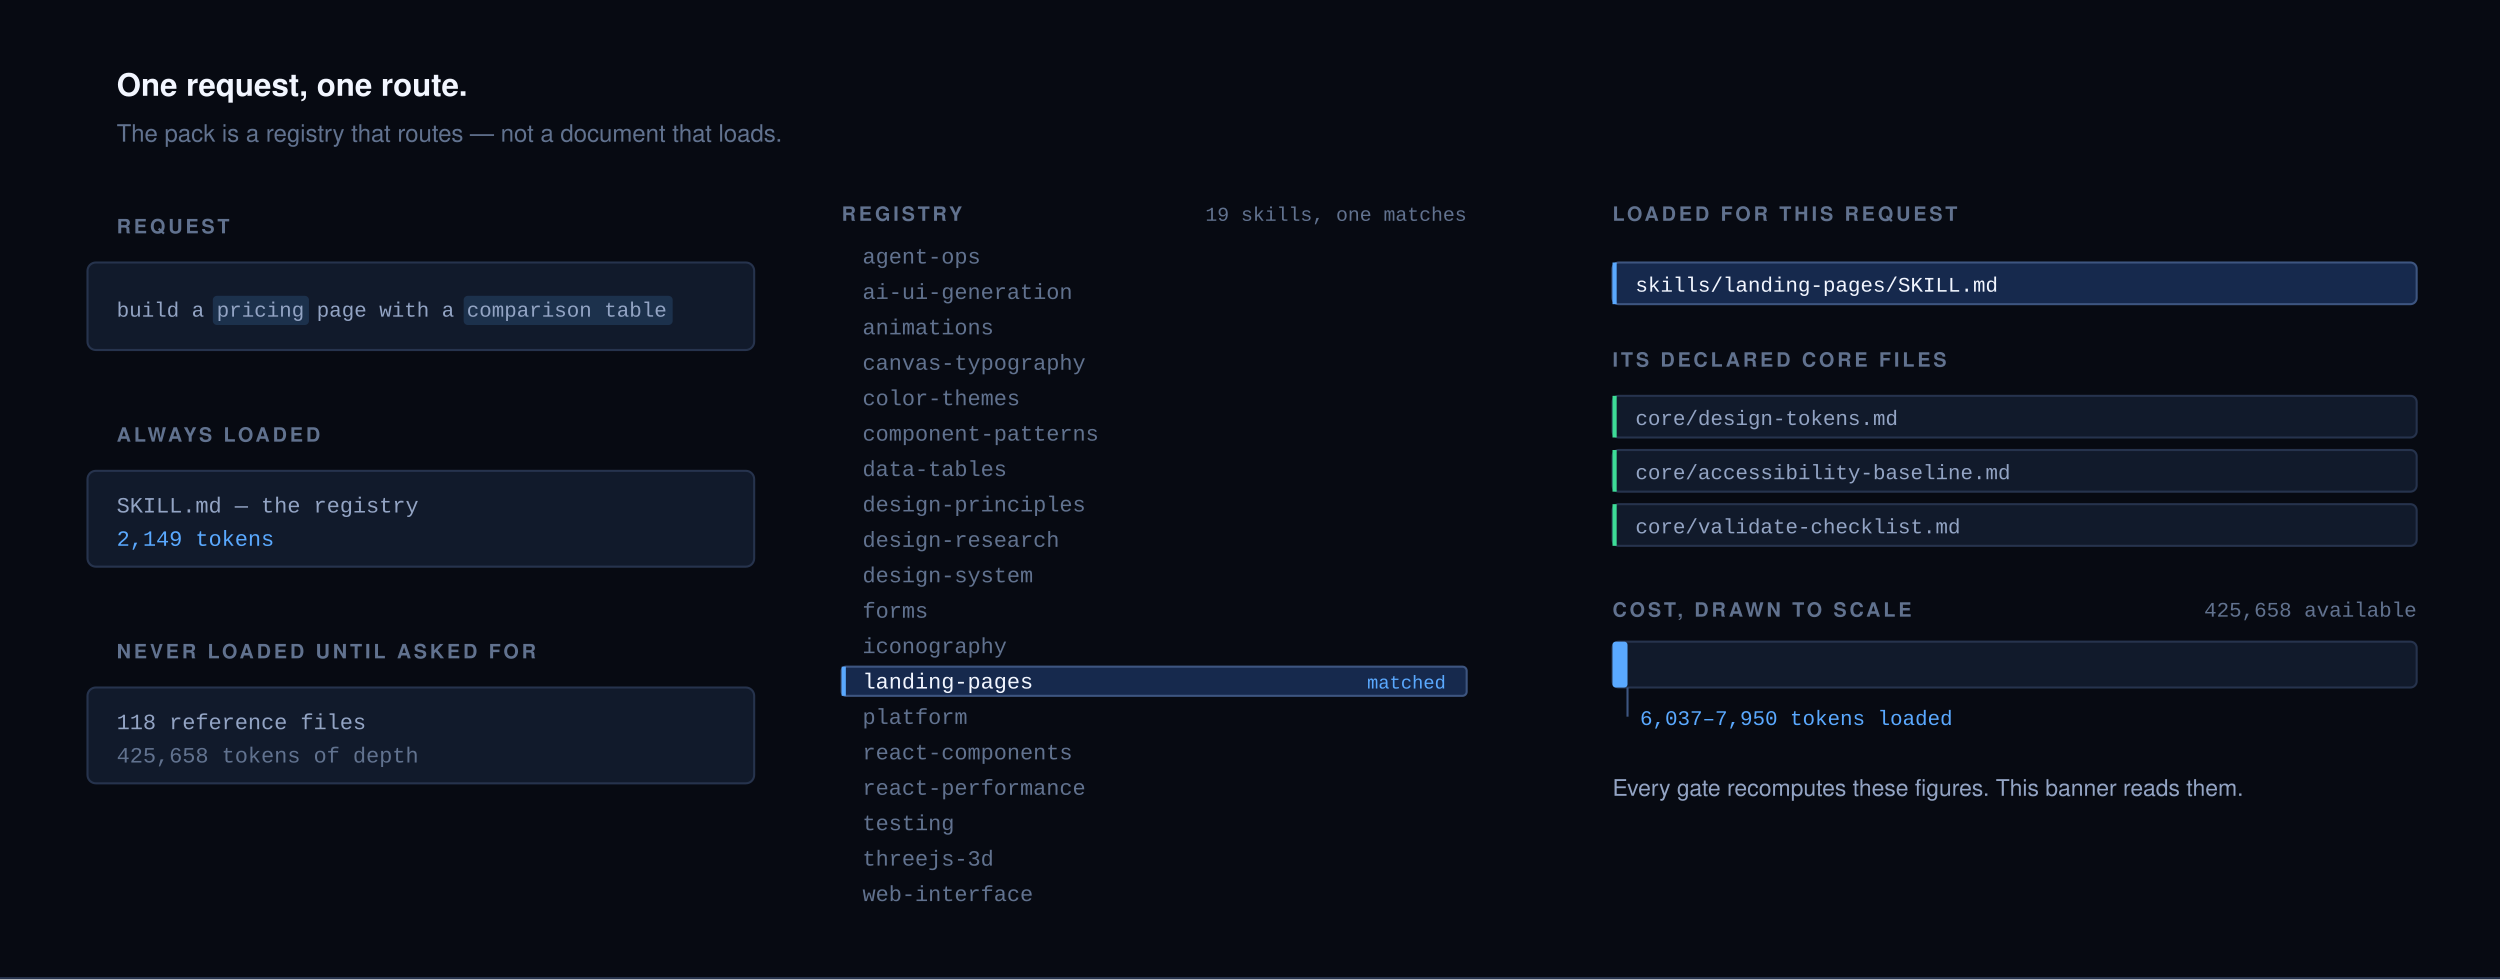
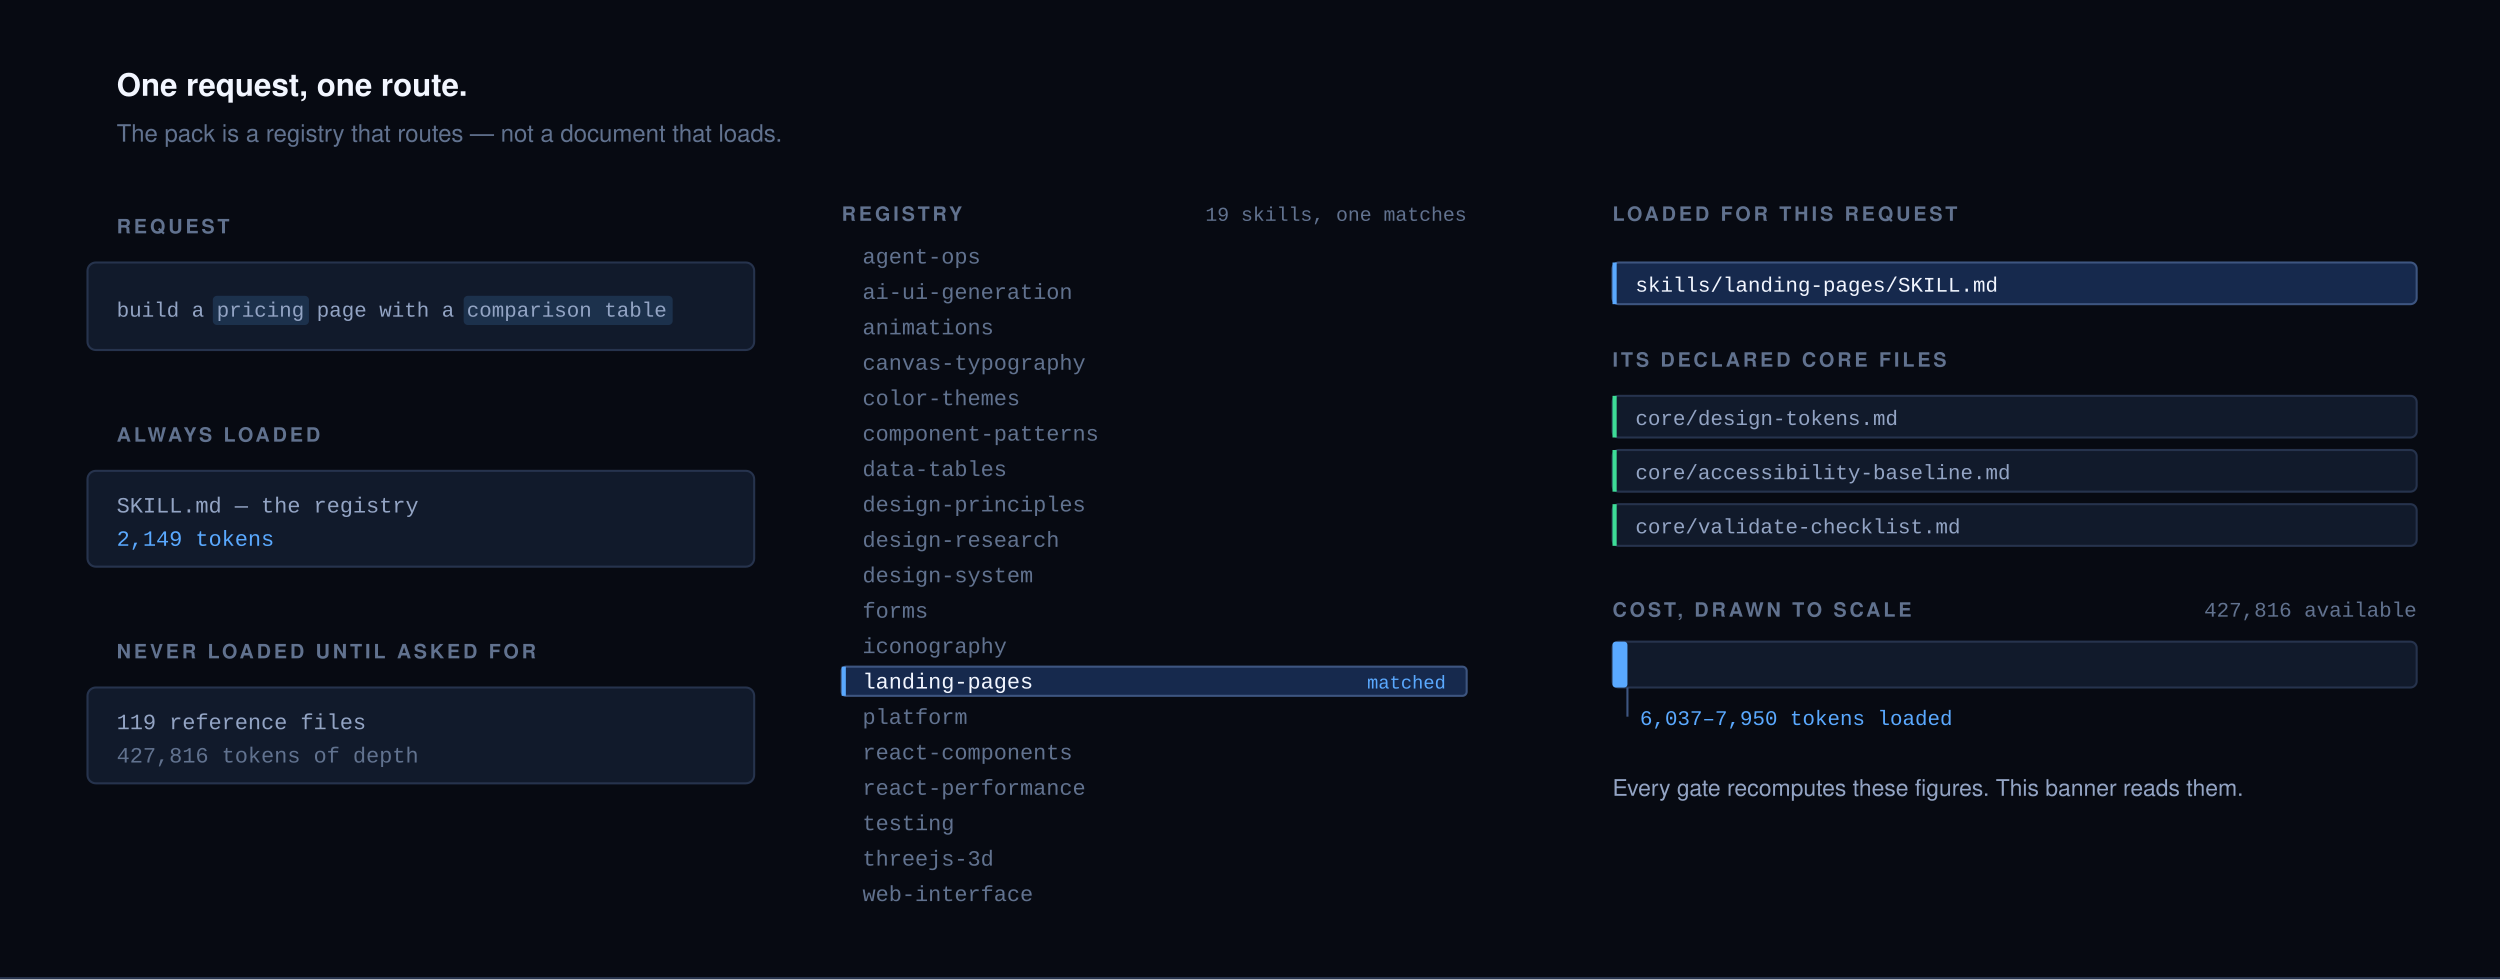
- <svg xmlns="http://www.w3.org/2000/svg" viewBox="0 0 1200 470" width="1200" height="470" role="img" aria-label="How the pack routes one request: a prompt asking for a pricing page with a comparison table is matched against a registry of 19 skills, exactly one of them — landing-pages — is selected, its three core dependency files attach, and a cost meter shows 6,037 to 7,950 tokens loaded against 425,658 tokens of available depth, drawn to scale.">
+ <svg xmlns="http://www.w3.org/2000/svg" viewBox="0 0 1200 470" width="1200" height="470" role="img" aria-label="How the pack routes one request: a prompt asking for a pricing page with a comparison table is matched against a registry of 19 skills, exactly one of them — landing-pages — is selected, its three core dependency files attach, and a cost meter shows 6,037 to 7,950 tokens loaded against 427,816 tokens of available depth, drawn to scale.">
  <style>
@keyframes rf0{0%,14.6%{opacity:0}16%{opacity:1}18.6%,100%{opacity:0}}
@keyframes rf1{0%,15.6%{opacity:0}17%{opacity:1}19.6%,100%{opacity:0}}
@keyframes rf2{0%,16.6%{opacity:0}18%{opacity:1}20.6%,100%{opacity:0}}
@keyframes rf3{0%,17.6%{opacity:0}19%{opacity:1}21.6%,100%{opacity:0}}
@keyframes rf4{0%,18.6%{opacity:0}20%{opacity:1}22.6%,100%{opacity:0}}
@keyframes rf5{0%,19.6%{opacity:0}21%{opacity:1}23.6%,100%{opacity:0}}
@keyframes rf6{0%,20.6%{opacity:0}22%{opacity:1}24.6%,100%{opacity:0}}
@keyframes rf7{0%,21.6%{opacity:0}23%{opacity:1}25.6%,100%{opacity:0}}
@keyframes rf8{0%,22.6%{opacity:0}24%{opacity:1}26.6%,100%{opacity:0}}
@keyframes rf9{0%,23.6%{opacity:0}25%{opacity:1}27.6%,100%{opacity:0}}
@keyframes rf10{0%,24.6%{opacity:0}26%{opacity:1}28.6%,100%{opacity:0}}
@keyframes rf11{0%,25.6%{opacity:0}27%{opacity:1}29.6%,100%{opacity:0}}
@keyframes rf12{0%,26.6%{opacity:0}28%{opacity:1}30.6%,100%{opacity:0}}
@keyframes rf13{0%,27.6%{opacity:0}29%{opacity:1}31.6%,100%{opacity:0}}
@keyframes rf14{0%,28.6%{opacity:0}30%{opacity:1}32.6%,100%{opacity:0}}
@keyframes rf15{0%,29.6%{opacity:0}31%{opacity:1}33.6%,100%{opacity:0}}
@keyframes rf16{0%,30.6%{opacity:0}32%{opacity:1}34.6%,100%{opacity:0}}
@keyframes rf17{0%,31.6%{opacity:0}33%{opacity:1}35.6%,100%{opacity:0}}
@keyframes rf18{0%,32.6%{opacity:0}34%{opacity:1}36.6%,100%{opacity:0}}
@keyframes kw{0%,6%{opacity:0}9%,100%{opacity:.16}}
@keyframes scan{0%,15%{opacity:0;transform:translateY(0)}16%{opacity:.9;transform:translateY(0)}34%{opacity:.9;transform:translateY(317px)}35.5%,100%{opacity:0;transform:translateY(317px)}}
@keyframes lock{0%,35%{opacity:0}38%,100%{opacity:1}}
@keyframes lockt{0%,35%{fill:#61728F}38%,100%{fill:#F2F6FF}}
@keyframes fill{0%,58%{transform:scaleX(0)}72%,100%{transform:scaleX(1)}}
@keyframes late{0%,68%{opacity:0}72%,100%{opacity:1}}
@keyframes dep0{0%,46%{opacity:0;transform:translateX(-6px)}50%,100%{opacity:1;transform:translateX(0)}}
@keyframes dep1{0%,49%{opacity:0;transform:translateX(-6px)}53%,100%{opacity:1;transform:translateX(0)}}
@keyframes dep2{0%,52%{opacity:0;transform:translateX(-6px)}56%,100%{opacity:1;transform:translateX(0)}}
.kw{animation:kw 9s linear infinite}
.scan{animation:scan 9s linear infinite}
.lock{animation:lock 9s linear infinite}
.lock-t{animation:lockt 9s linear infinite}
.fill{animation:fill 9s cubic-bezier(.2,.7,.3,1) infinite;transform-origin:774px 308px}
.late{animation:late 9s linear infinite}
.rf0{animation:rf0 9s linear infinite}
.rf1{animation:rf1 9s linear infinite}
.rf2{animation:rf2 9s linear infinite}
.rf3{animation:rf3 9s linear infinite}
.rf4{animation:rf4 9s linear infinite}
.rf5{animation:rf5 9s linear infinite}
.rf6{animation:rf6 9s linear infinite}
.rf7{animation:rf7 9s linear infinite}
.rf8{animation:rf8 9s linear infinite}
.rf9{animation:rf9 9s linear infinite}
.rf10{animation:rf10 9s linear infinite}
.rf11{animation:rf11 9s linear infinite}
.rf12{animation:rf12 9s linear infinite}
.rf13{animation:rf13 9s linear infinite}
.rf14{animation:rf14 9s linear infinite}
.rf15{animation:rf15 9s linear infinite}
.rf16{animation:rf16 9s linear infinite}
.rf17{animation:rf17 9s linear infinite}
.rf18{animation:rf18 9s linear infinite}
.dep0{animation:dep0 9s ease-out infinite}
.dep1{animation:dep1 9s ease-out infinite}
.dep2{animation:dep2 9s ease-out infinite}
@media (prefers-reduced-motion:reduce){
.kw,.scan,.lock,.lock-t,.fill,.late,.rf0,.rf1,.rf2,.rf3,.rf4,.rf5,.rf6,.rf7,.rf8,.rf9,.rf10,.rf11,.rf12,.rf13,.rf14,.rf15,.rf16,.rf17,.rf18,.dep0,.dep1,.dep2{animation:none}
.scan{opacity:0}
}
</style>
  <rect width="1200" height="470" fill="#070A12" />
  <text x="56" y="46" font-family="ui-sans-serif, system-ui, -apple-system, 'Segoe UI', Helvetica, Arial, sans-serif" font-size="15" font-weight="600" fill="#F2F6FF">One request, one route.</text>
  <text x="56" y="68" font-family="ui-sans-serif, system-ui, -apple-system, 'Segoe UI', Helvetica, Arial, sans-serif" font-size="11.5" fill="#61728F">The pack is a registry that routes — not a document that loads.</text>
  <text x="56" y="112" font-family="ui-sans-serif, system-ui, -apple-system, 'Segoe UI', Helvetica, Arial, sans-serif" font-size="9.5" font-weight="600" letter-spacing="1.4" fill="#61728F">REQUEST</text>
  <rect x="42" y="126" width="320" height="42" rx="4" fill="#111A2B" stroke="#26334D" />
  <rect class="kw" x="102.16" y="142" width="46.14" height="14" rx="2" fill="#5AA9FF" opacity="0.16" />
  <rect class="kw" x="222.56" y="142" width="100.32" height="14" rx="2" fill="#5AA9FF" opacity="0.16" />
  <text x="56" y="152" font-family="ui-monospace, SFMono-Regular, Menlo, Consolas, 'Liberation Mono', monospace" font-size="10" fill="#93A4C4">build a pricing page with a comparison table</text>
  <text x="56" y="212" font-family="ui-sans-serif, system-ui, -apple-system, 'Segoe UI', Helvetica, Arial, sans-serif" font-size="9.5" font-weight="600" letter-spacing="1.4" fill="#61728F">ALWAYS LOADED</text>
  <rect x="42" y="226" width="320" height="46" rx="4" fill="#111A2B" stroke="#26334D" />
  <text x="56" y="246" font-family="ui-monospace, SFMono-Regular, Menlo, Consolas, 'Liberation Mono', monospace" font-size="10.5" fill="#93A4C4">SKILL.md — the registry</text>
  <text x="56" y="262" font-family="ui-monospace, SFMono-Regular, Menlo, Consolas, 'Liberation Mono', monospace" font-size="10.5" fill="#5AA9FF">2,149 tokens</text>
  <text x="56" y="316" font-family="ui-sans-serif, system-ui, -apple-system, 'Segoe UI', Helvetica, Arial, sans-serif" font-size="9.5" font-weight="600" letter-spacing="1.4" fill="#61728F">NEVER LOADED UNTIL ASKED FOR</text>
  <rect x="42" y="330" width="320" height="46" rx="4" fill="#111A2B" stroke="#26334D" />
-   <text x="56" y="350" font-family="ui-monospace, SFMono-Regular, Menlo, Consolas, 'Liberation Mono', monospace" font-size="10.5" fill="#93A4C4">118 reference files</text>
-   <text x="56" y="366" font-family="ui-monospace, SFMono-Regular, Menlo, Consolas, 'Liberation Mono', monospace" font-size="10.5" fill="#61728F">425,658 tokens of depth</text>
+   <text x="56" y="350" font-family="ui-monospace, SFMono-Regular, Menlo, Consolas, 'Liberation Mono', monospace" font-size="10.5" fill="#93A4C4">119 reference files</text>
+   <text x="56" y="366" font-family="ui-monospace, SFMono-Regular, Menlo, Consolas, 'Liberation Mono', monospace" font-size="10.5" fill="#61728F">427,816 tokens of depth</text>
  <text x="404" y="106" font-family="ui-sans-serif, system-ui, -apple-system, 'Segoe UI', Helvetica, Arial, sans-serif" font-size="9.5" font-weight="600" letter-spacing="1.4" fill="#61728F">REGISTRY</text>
  <text x="704" y="106" text-anchor="end" font-family="ui-monospace, SFMono-Regular, Menlo, Consolas, 'Liberation Mono', monospace" font-size="9.5" fill="#61728F">19 skills, one matches</text>
  <g class="scan" opacity="0">
    <rect x="398" y="113" width="312" height="3" rx="1.5" fill="#5AA9FF" />
  </g>
  <rect class="rf0" x="404" y="116" width="300" height="14" rx="2" fill="#5AA9FF" opacity="0" />
  <text x="414" y="126.5" font-family="ui-monospace, SFMono-Regular, Menlo, Consolas, 'Liberation Mono', monospace" font-size="10.5" fill="#61728F">agent-ops</text>
  <rect class="rf1" x="404" y="133" width="300" height="14" rx="2" fill="#5AA9FF" opacity="0" />
  <text x="414" y="143.5" font-family="ui-monospace, SFMono-Regular, Menlo, Consolas, 'Liberation Mono', monospace" font-size="10.5" fill="#61728F">ai-ui-generation</text>
  <rect class="rf2" x="404" y="150" width="300" height="14" rx="2" fill="#5AA9FF" opacity="0" />
  <text x="414" y="160.5" font-family="ui-monospace, SFMono-Regular, Menlo, Consolas, 'Liberation Mono', monospace" font-size="10.5" fill="#61728F">animations</text>
  <rect class="rf3" x="404" y="167" width="300" height="14" rx="2" fill="#5AA9FF" opacity="0" />
  <text x="414" y="177.5" font-family="ui-monospace, SFMono-Regular, Menlo, Consolas, 'Liberation Mono', monospace" font-size="10.5" fill="#61728F">canvas-typography</text>
  <rect class="rf4" x="404" y="184" width="300" height="14" rx="2" fill="#5AA9FF" opacity="0" />
  <text x="414" y="194.5" font-family="ui-monospace, SFMono-Regular, Menlo, Consolas, 'Liberation Mono', monospace" font-size="10.5" fill="#61728F">color-themes</text>
  <rect class="rf5" x="404" y="201" width="300" height="14" rx="2" fill="#5AA9FF" opacity="0" />
  <text x="414" y="211.5" font-family="ui-monospace, SFMono-Regular, Menlo, Consolas, 'Liberation Mono', monospace" font-size="10.5" fill="#61728F">component-patterns</text>
  <rect class="rf6" x="404" y="218" width="300" height="14" rx="2" fill="#5AA9FF" opacity="0" />
  <text x="414" y="228.5" font-family="ui-monospace, SFMono-Regular, Menlo, Consolas, 'Liberation Mono', monospace" font-size="10.5" fill="#61728F">data-tables</text>
  <rect class="rf7" x="404" y="235" width="300" height="14" rx="2" fill="#5AA9FF" opacity="0" />
  <text x="414" y="245.5" font-family="ui-monospace, SFMono-Regular, Menlo, Consolas, 'Liberation Mono', monospace" font-size="10.5" fill="#61728F">design-principles</text>
  <rect class="rf8" x="404" y="252" width="300" height="14" rx="2" fill="#5AA9FF" opacity="0" />
  <text x="414" y="262.5" font-family="ui-monospace, SFMono-Regular, Menlo, Consolas, 'Liberation Mono', monospace" font-size="10.5" fill="#61728F">design-research</text>
  <rect class="rf9" x="404" y="269" width="300" height="14" rx="2" fill="#5AA9FF" opacity="0" />
  <text x="414" y="279.5" font-family="ui-monospace, SFMono-Regular, Menlo, Consolas, 'Liberation Mono', monospace" font-size="10.5" fill="#61728F">design-system</text>
  <rect class="rf10" x="404" y="286" width="300" height="14" rx="2" fill="#5AA9FF" opacity="0" />
  <text x="414" y="296.5" font-family="ui-monospace, SFMono-Regular, Menlo, Consolas, 'Liberation Mono', monospace" font-size="10.5" fill="#61728F">forms</text>
  <rect class="rf11" x="404" y="303" width="300" height="14" rx="2" fill="#5AA9FF" opacity="0" />
  <text x="414" y="313.5" font-family="ui-monospace, SFMono-Regular, Menlo, Consolas, 'Liberation Mono', monospace" font-size="10.5" fill="#61728F">iconography</text>
  <rect class="rf12" x="404" y="320" width="300" height="14" rx="2" fill="#5AA9FF" opacity="0" />
  <rect class="lock" x="404" y="320" width="300" height="14" rx="2" fill="#16294D" stroke="#3D5580" stroke-width="1" />
  <rect class="lock" x="404" y="320" width="2" height="14" fill="#5AA9FF" />
  <text x="414" y="330.5" font-family="ui-monospace, SFMono-Regular, Menlo, Consolas, 'Liberation Mono', monospace" font-size="10.5" fill="#F2F6FF" class="lock-t">landing-pages</text>
  <text class="lock" x="694" y="330.5" text-anchor="end" font-family="ui-monospace, SFMono-Regular, Menlo, Consolas, 'Liberation Mono', monospace" font-size="9" fill="#5AA9FF">matched</text>
  <rect class="rf13" x="404" y="337" width="300" height="14" rx="2" fill="#5AA9FF" opacity="0" />
  <text x="414" y="347.5" font-family="ui-monospace, SFMono-Regular, Menlo, Consolas, 'Liberation Mono', monospace" font-size="10.5" fill="#61728F">platform</text>
  <rect class="rf14" x="404" y="354" width="300" height="14" rx="2" fill="#5AA9FF" opacity="0" />
  <text x="414" y="364.5" font-family="ui-monospace, SFMono-Regular, Menlo, Consolas, 'Liberation Mono', monospace" font-size="10.5" fill="#61728F">react-components</text>
  <rect class="rf15" x="404" y="371" width="300" height="14" rx="2" fill="#5AA9FF" opacity="0" />
  <text x="414" y="381.5" font-family="ui-monospace, SFMono-Regular, Menlo, Consolas, 'Liberation Mono', monospace" font-size="10.5" fill="#61728F">react-performance</text>
  <rect class="rf16" x="404" y="388" width="300" height="14" rx="2" fill="#5AA9FF" opacity="0" />
  <text x="414" y="398.5" font-family="ui-monospace, SFMono-Regular, Menlo, Consolas, 'Liberation Mono', monospace" font-size="10.5" fill="#61728F">testing</text>
  <rect class="rf17" x="404" y="405" width="300" height="14" rx="2" fill="#5AA9FF" opacity="0" />
  <text x="414" y="415.5" font-family="ui-monospace, SFMono-Regular, Menlo, Consolas, 'Liberation Mono', monospace" font-size="10.5" fill="#61728F">threejs-3d</text>
  <rect class="rf18" x="404" y="422" width="300" height="14" rx="2" fill="#5AA9FF" opacity="0" />
  <text x="414" y="432.5" font-family="ui-monospace, SFMono-Regular, Menlo, Consolas, 'Liberation Mono', monospace" font-size="10.5" fill="#61728F">web-interface</text>
  <text x="774" y="106" font-family="ui-sans-serif, system-ui, -apple-system, 'Segoe UI', Helvetica, Arial, sans-serif" font-size="9.5" font-weight="600" letter-spacing="1.4" fill="#61728F">LOADED FOR THIS REQUEST</text>
  <rect class="lock" x="774" y="126" width="386" height="20" rx="3" fill="#16294D" stroke="#3D5580" />
  <rect class="lock" x="774" y="126" width="2" height="20" fill="#5AA9FF" />
  <text class="lock-t" x="785" y="140" font-family="ui-monospace, SFMono-Regular, Menlo, Consolas, 'Liberation Mono', monospace" font-size="10" fill="#F2F6FF">skills/landing-pages/SKILL.md</text>
  <text x="774" y="176" font-family="ui-sans-serif, system-ui, -apple-system, 'Segoe UI', Helvetica, Arial, sans-serif" font-size="9.5" font-weight="600" letter-spacing="1.4" fill="#61728F">ITS DECLARED CORE FILES</text>
  <g class="dep0">
    <rect x="774" y="190" width="386" height="20" rx="3" fill="#111A2B" stroke="#26334D" />
    <rect x="774" y="190" width="2" height="20" fill="#3DDC97" />
    <text x="785" y="204" font-family="ui-monospace, SFMono-Regular, Menlo, Consolas, 'Liberation Mono', monospace" font-size="10" fill="#93A4C4">core/design-tokens.md</text>
  </g>
  <g class="dep1">
    <rect x="774" y="216" width="386" height="20" rx="3" fill="#111A2B" stroke="#26334D" />
    <rect x="774" y="216" width="2" height="20" fill="#3DDC97" />
    <text x="785" y="230" font-family="ui-monospace, SFMono-Regular, Menlo, Consolas, 'Liberation Mono', monospace" font-size="10" fill="#93A4C4">core/accessibility-baseline.md</text>
  </g>
  <g class="dep2">
    <rect x="774" y="242" width="386" height="20" rx="3" fill="#111A2B" stroke="#26334D" />
    <rect x="774" y="242" width="2" height="20" fill="#3DDC97" />
    <text x="785" y="256" font-family="ui-monospace, SFMono-Regular, Menlo, Consolas, 'Liberation Mono', monospace" font-size="10" fill="#93A4C4">core/validate-checklist.md</text>
  </g>
  <text x="774" y="296" font-family="ui-sans-serif, system-ui, -apple-system, 'Segoe UI', Helvetica, Arial, sans-serif" font-size="9.5" font-weight="600" letter-spacing="1.4" fill="#61728F">COST, DRAWN TO SCALE</text>
  <rect x="774" y="308" width="386" height="22" rx="3" fill="#111A2B" stroke="#26334D" />
-   <rect class="fill" x="774" y="308" width="7.21" height="22" rx="1.5" fill="#5AA9FF" />
-   <line class="late" x1="781.21" y1="330" x2="781.21" y2="344" stroke="#3D5580" />
-   <text class="late" x="787.21" y="348" font-family="ui-monospace, SFMono-Regular, Menlo, Consolas, 'Liberation Mono', monospace" font-size="10" fill="#5AA9FF">6,037–7,950 tokens loaded</text>
-   <text x="1160" y="296" text-anchor="end" font-family="ui-monospace, SFMono-Regular, Menlo, Consolas, 'Liberation Mono', monospace" font-size="10" fill="#61728F">425,658 available</text>
+   <rect class="fill" x="774" y="308" width="7.17" height="22" rx="1.5" fill="#5AA9FF" />
+   <line class="late" x1="781.17" y1="330" x2="781.17" y2="344" stroke="#3D5580" />
+   <text class="late" x="787.17" y="348" font-family="ui-monospace, SFMono-Regular, Menlo, Consolas, 'Liberation Mono', monospace" font-size="10" fill="#5AA9FF">6,037–7,950 tokens loaded</text>
+   <text x="1160" y="296" text-anchor="end" font-family="ui-monospace, SFMono-Regular, Menlo, Consolas, 'Liberation Mono', monospace" font-size="10" fill="#61728F">427,816 available</text>
  <text class="late" x="774" y="382" font-family="ui-sans-serif, system-ui, -apple-system, 'Segoe UI', Helvetica, Arial, sans-serif" font-size="11" fill="#93A4C4">Every gate recomputes these figures. This banner reads them.</text>
  <rect x="0" y="469" width="1200" height="1" fill="#26334D" />
</svg>
